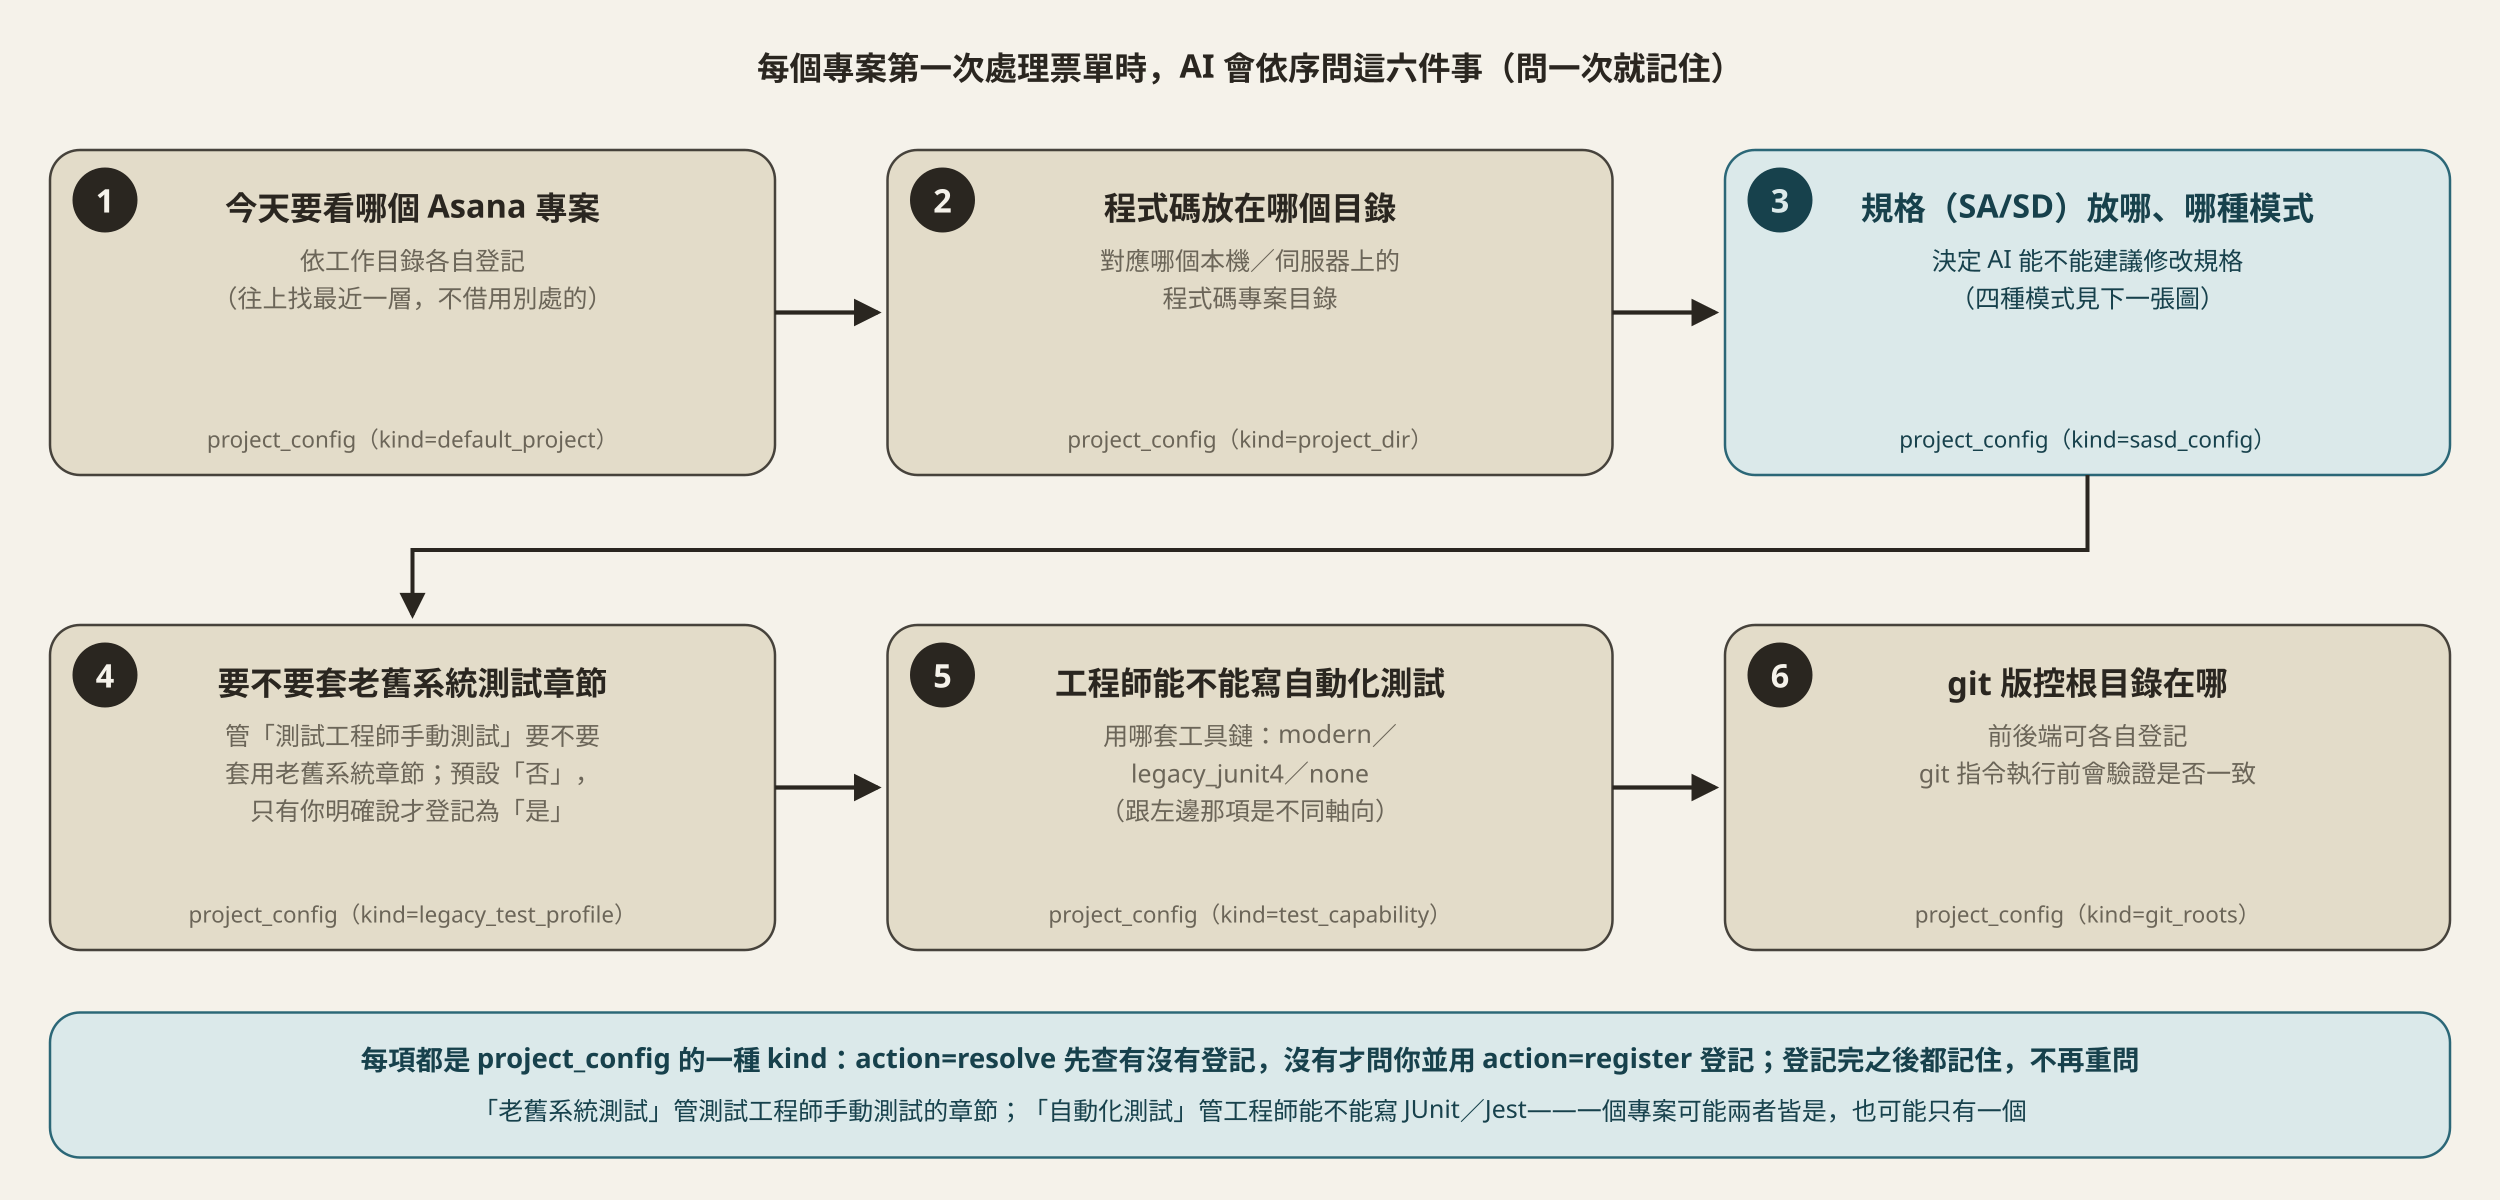
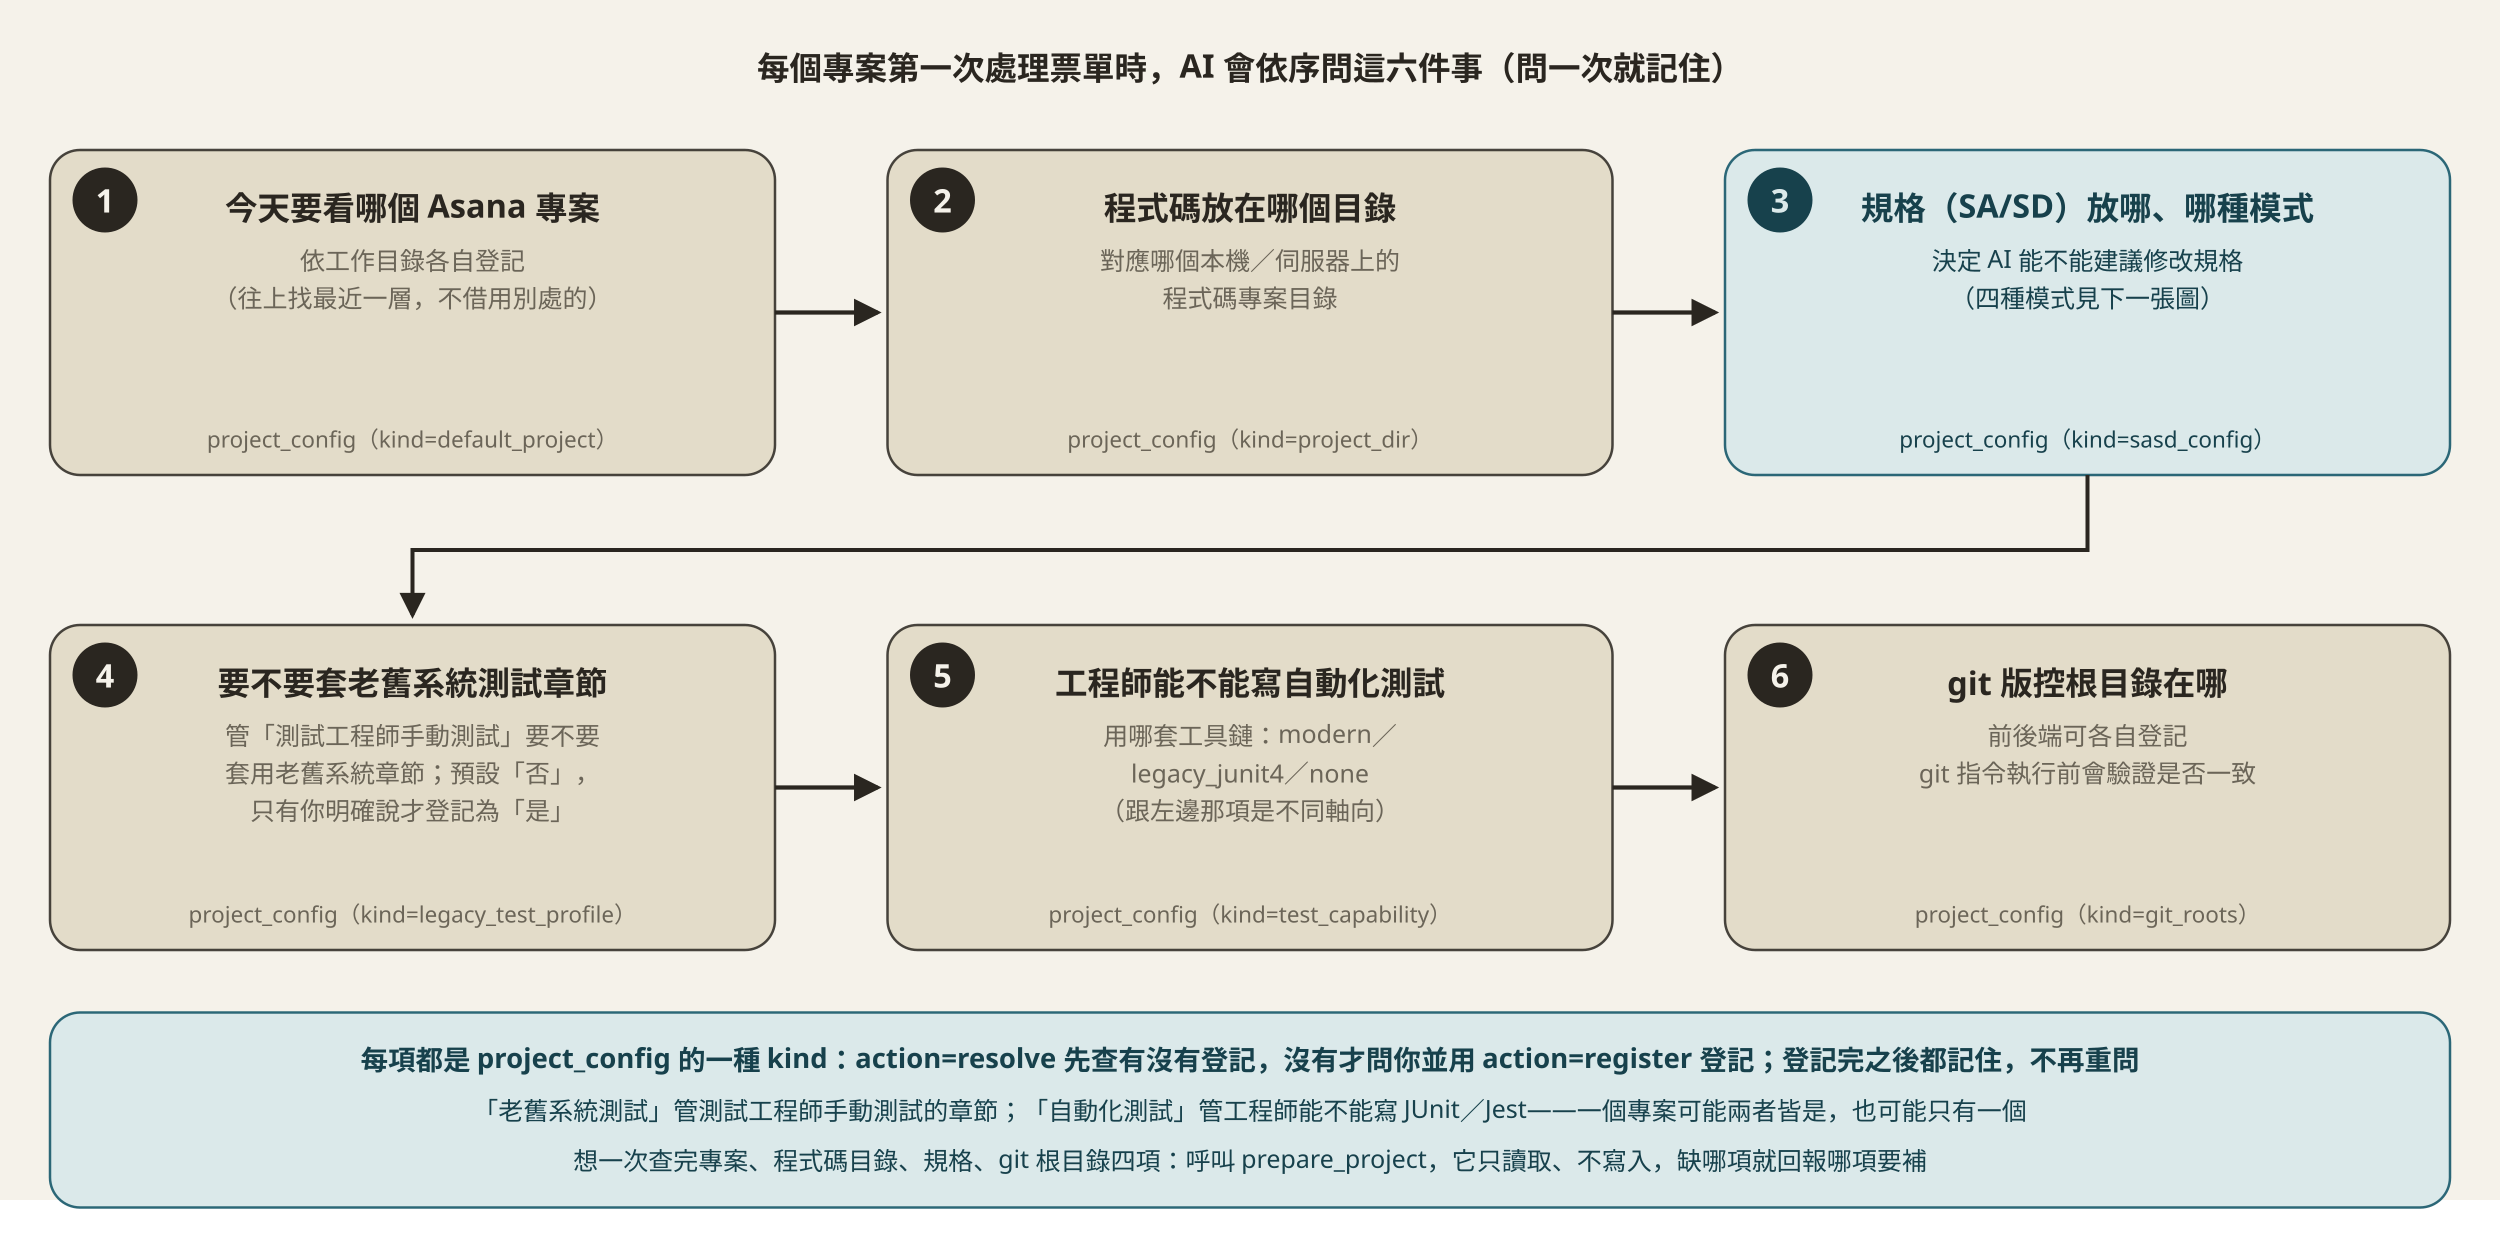
- <svg xmlns="http://www.w3.org/2000/svg" viewBox="0 0 1000 480" role="img" aria-label="一次性設定：每個專案第一次處理票單時，依序登記六件事（今天看哪個 Asana 專案、程式碼目錄、規格放哪與模式、要不要套用老舊系統測試章節、能不能寫自動化測試、git 版控根目錄），每項都是 project_config 先 resolve 查、沒登記才問你並 register，之後都記住不再重問">
+ <svg xmlns="http://www.w3.org/2000/svg" viewBox="0 0 1000 500" role="img" aria-label="一次性設定：每個專案第一次處理票單時，依序登記六件事（今天看哪個 Asana 專案、程式碼目錄、規格放哪與模式、要不要套用老舊系統測試章節、能不能寫自動化測試、git 版控根目錄），每項都是 project_config 先 resolve 查、沒登記才問你並 register，之後都記住不再重問">
  <defs>
    <marker id="onetimesetupmain" viewBox="0 0 10 10" refX="8.5" refY="5" markerWidth="6.5" markerHeight="6.5" orient="auto-start-reverse">
      <path d="M0,0 L10,5 L0,10 z" fill="#2a2620" />
    </marker>
    <marker id="onetimesetupacc" viewBox="0 0 10 10" refX="8.5" refY="5" markerWidth="6.5" markerHeight="6.5" orient="auto-start-reverse">
      <path d="M0,0 L10,5 L0,10 z" fill="#2b6777" />
    </marker>
    <marker id="onetimesetupwarn" viewBox="0 0 10 10" refX="8.5" refY="5" markerWidth="6.5" markerHeight="6.5" orient="auto-start-reverse">
      <path d="M0,0 L10,5 L0,10 z" fill="#b9782e" />
    </marker>
  </defs>
  <rect x="0" y="0" width="1000" height="480" fill="#f5f2ea" />
  <text x="500" y="32" text-anchor="middle" font-family="'Noto Sans TC',sans-serif" font-size="13" fill="#2a2620" font-weight="700">每個專案第一次處理票單時，AI 會依序問這六件事（問一次就記住）</text>
  <rect x="20" y="60" width="290" height="130" rx="12" fill="#e3dcc9" stroke="#2a2620" stroke-opacity="0.85" />
  <circle cx="42" cy="80" r="13" fill="#2a2620" />
  <text x="42" y="85" text-anchor="middle" font-family="'Noto Sans TC',sans-serif" font-size="13" fill="#f5f2ea" font-weight="700">1</text>
  <text x="165.0" y="88" text-anchor="middle" font-family="'Noto Sans TC',sans-serif" font-size="13" fill="#2a2620" font-weight="700">今天要看哪個 Asana 專案</text>
  <text x="165.0" y="108" text-anchor="middle" font-family="'Noto Sans TC',sans-serif" font-size="10" fill="#6b6558">依工作目錄各自登記</text>
  <text x="165.0" y="123" text-anchor="middle" font-family="'Noto Sans TC',sans-serif" font-size="10" fill="#6b6558">（往上找最近一層，不借用別處的）</text>
  <text x="165.0" y="179" text-anchor="middle" font-family="'IBM Plex Mono',sans-serif" font-size="9" fill="#6b6558">project_config（kind=default_project）</text>
  <rect x="355" y="60" width="290" height="130" rx="12" fill="#e3dcc9" stroke="#2a2620" stroke-opacity="0.85" />
  <circle cx="377" cy="80" r="13" fill="#2a2620" />
  <text x="377" y="85" text-anchor="middle" font-family="'Noto Sans TC',sans-serif" font-size="13" fill="#f5f2ea" font-weight="700">2</text>
  <text x="500.0" y="88" text-anchor="middle" font-family="'Noto Sans TC',sans-serif" font-size="13" fill="#2a2620" font-weight="700">程式碼放在哪個目錄</text>
  <text x="500.0" y="108" text-anchor="middle" font-family="'Noto Sans TC',sans-serif" font-size="10" fill="#6b6558">對應哪個本機／伺服器上的</text>
  <text x="500.0" y="123" text-anchor="middle" font-family="'Noto Sans TC',sans-serif" font-size="10" fill="#6b6558">程式碼專案目錄</text>
  <text x="500.0" y="179" text-anchor="middle" font-family="'IBM Plex Mono',sans-serif" font-size="9" fill="#6b6558">project_config（kind=project_dir）</text>
  <rect x="690" y="60" width="290" height="130" rx="12" fill="#dbe9ea" stroke="#2b6777" stroke-opacity="1" />
  <circle cx="712" cy="80" r="13" fill="#17414c" />
  <text x="712" y="85" text-anchor="middle" font-family="'Noto Sans TC',sans-serif" font-size="13" fill="#dbe9ea" font-weight="700">3</text>
  <text x="835.0" y="88" text-anchor="middle" font-family="'Noto Sans TC',sans-serif" font-size="13" fill="#17414c" font-weight="700">規格（SA/SD）放哪、哪種模式</text>
  <text x="835.0" y="108" text-anchor="middle" font-family="'Noto Sans TC',sans-serif" font-size="10" fill="#17414c">決定 AI 能不能建議修改規格</text>
  <text x="835.0" y="123" text-anchor="middle" font-family="'Noto Sans TC',sans-serif" font-size="10" fill="#17414c">（四種模式見下一張圖）</text>
  <text x="835.0" y="179" text-anchor="middle" font-family="'IBM Plex Mono',sans-serif" font-size="9" fill="#17414c">project_config（kind=sasd_config）</text>
  <rect x="20" y="250" width="290" height="130" rx="12" fill="#e3dcc9" stroke="#2a2620" stroke-opacity="0.85" />
  <circle cx="42" cy="270" r="13" fill="#2a2620" />
  <text x="42" y="275" text-anchor="middle" font-family="'Noto Sans TC',sans-serif" font-size="13" fill="#f5f2ea" font-weight="700">4</text>
  <text x="165.0" y="278" text-anchor="middle" font-family="'Noto Sans TC',sans-serif" font-size="13" fill="#2a2620" font-weight="700">要不要套老舊系統測試章節</text>
  <text x="165.0" y="298" text-anchor="middle" font-family="'Noto Sans TC',sans-serif" font-size="10" fill="#6b6558">管「測試工程師手動測試」要不要</text>
  <text x="165.0" y="313" text-anchor="middle" font-family="'Noto Sans TC',sans-serif" font-size="10" fill="#6b6558">套用老舊系統章節；預設「否」，</text>
  <text x="165.0" y="328" text-anchor="middle" font-family="'Noto Sans TC',sans-serif" font-size="10" fill="#6b6558">只有你明確說才登記為「是」</text>
  <text x="165.0" y="369" text-anchor="middle" font-family="'IBM Plex Mono',sans-serif" font-size="9" fill="#6b6558">project_config（kind=legacy_test_profile）</text>
  <rect x="355" y="250" width="290" height="130" rx="12" fill="#e3dcc9" stroke="#2a2620" stroke-opacity="0.85" />
  <circle cx="377" cy="270" r="13" fill="#2a2620" />
  <text x="377" y="275" text-anchor="middle" font-family="'Noto Sans TC',sans-serif" font-size="13" fill="#f5f2ea" font-weight="700">5</text>
  <text x="500.0" y="278" text-anchor="middle" font-family="'Noto Sans TC',sans-serif" font-size="13" fill="#2a2620" font-weight="700">工程師能不能寫自動化測試</text>
  <text x="500.0" y="298" text-anchor="middle" font-family="'Noto Sans TC',sans-serif" font-size="10" fill="#6b6558">用哪套工具鏈：modern／</text>
  <text x="500.0" y="313" text-anchor="middle" font-family="'Noto Sans TC',sans-serif" font-size="10" fill="#6b6558">legacy_junit4／none</text>
  <text x="500.0" y="328" text-anchor="middle" font-family="'Noto Sans TC',sans-serif" font-size="10" fill="#6b6558">（跟左邊那項是不同軸向）</text>
  <text x="500.0" y="369" text-anchor="middle" font-family="'IBM Plex Mono',sans-serif" font-size="9" fill="#6b6558">project_config（kind=test_capability）</text>
  <rect x="690" y="250" width="290" height="130" rx="12" fill="#e3dcc9" stroke="#2a2620" stroke-opacity="0.85" />
  <circle cx="712" cy="270" r="13" fill="#2a2620" />
  <text x="712" y="275" text-anchor="middle" font-family="'Noto Sans TC',sans-serif" font-size="13" fill="#f5f2ea" font-weight="700">6</text>
  <text x="835.0" y="278" text-anchor="middle" font-family="'Noto Sans TC',sans-serif" font-size="13" fill="#2a2620" font-weight="700">git 版控根目錄在哪</text>
  <text x="835.0" y="298" text-anchor="middle" font-family="'Noto Sans TC',sans-serif" font-size="10" fill="#6b6558">前後端可各自登記</text>
  <text x="835.0" y="313" text-anchor="middle" font-family="'Noto Sans TC',sans-serif" font-size="10" fill="#6b6558">git 指令執行前會驗證是否一致</text>
  <text x="835.0" y="369" text-anchor="middle" font-family="'IBM Plex Mono',sans-serif" font-size="9" fill="#6b6558">project_config（kind=git_roots）</text>
  <line x1="310" y1="125" x2="351" y2="125" stroke="#2a2620" stroke-width="1.7" marker-end="url(#onetimesetupmain)" />
  <line x1="645" y1="125" x2="686" y2="125" stroke="#2a2620" stroke-width="1.7" marker-end="url(#onetimesetupmain)" />
  <line x1="310" y1="315" x2="351" y2="315" stroke="#2a2620" stroke-width="1.7" marker-end="url(#onetimesetupmain)" />
  <line x1="645" y1="315" x2="686" y2="315" stroke="#2a2620" stroke-width="1.7" marker-end="url(#onetimesetupmain)" />
  <path d="M 835 190 L 835 220 L 165 220 L 165 246" fill="none" stroke="#2a2620" stroke-width="1.6" marker-end="url(#onetimesetupmain)" />
-   <rect x="20" y="405" width="960" height="58" rx="12" fill="#dbe9ea" stroke="#2b6777" stroke-opacity="1" />
+   <rect x="20" y="405" width="960" height="78" rx="12" fill="#dbe9ea" stroke="#2b6777" stroke-opacity="1" />
  <text x="500" y="428" text-anchor="middle" font-family="'Noto Sans TC',sans-serif" font-size="11" fill="#17414c" font-weight="700">每項都是 project_config 的一種 kind：action=resolve 先查有沒有登記，沒有才問你並用 action=register 登記；登記完之後都記住，不再重問</text>
  <text x="500" y="448" text-anchor="middle" font-family="'Noto Sans TC',sans-serif" font-size="10" fill="#17414c">「老舊系統測試」管測試工程師手動測試的章節；「自動化測試」管工程師能不能寫 JUnit／Jest——一個專案可能兩者皆是，也可能只有一個</text>
+   <text x="500" y="468" text-anchor="middle" font-family="'Noto Sans TC',sans-serif" font-size="10" fill="#17414c">想一次查完專案、程式碼目錄、規格、git 根目錄四項：呼叫 prepare_project，它只讀取、不寫入，缺哪項就回報哪項要補</text>
</svg>
